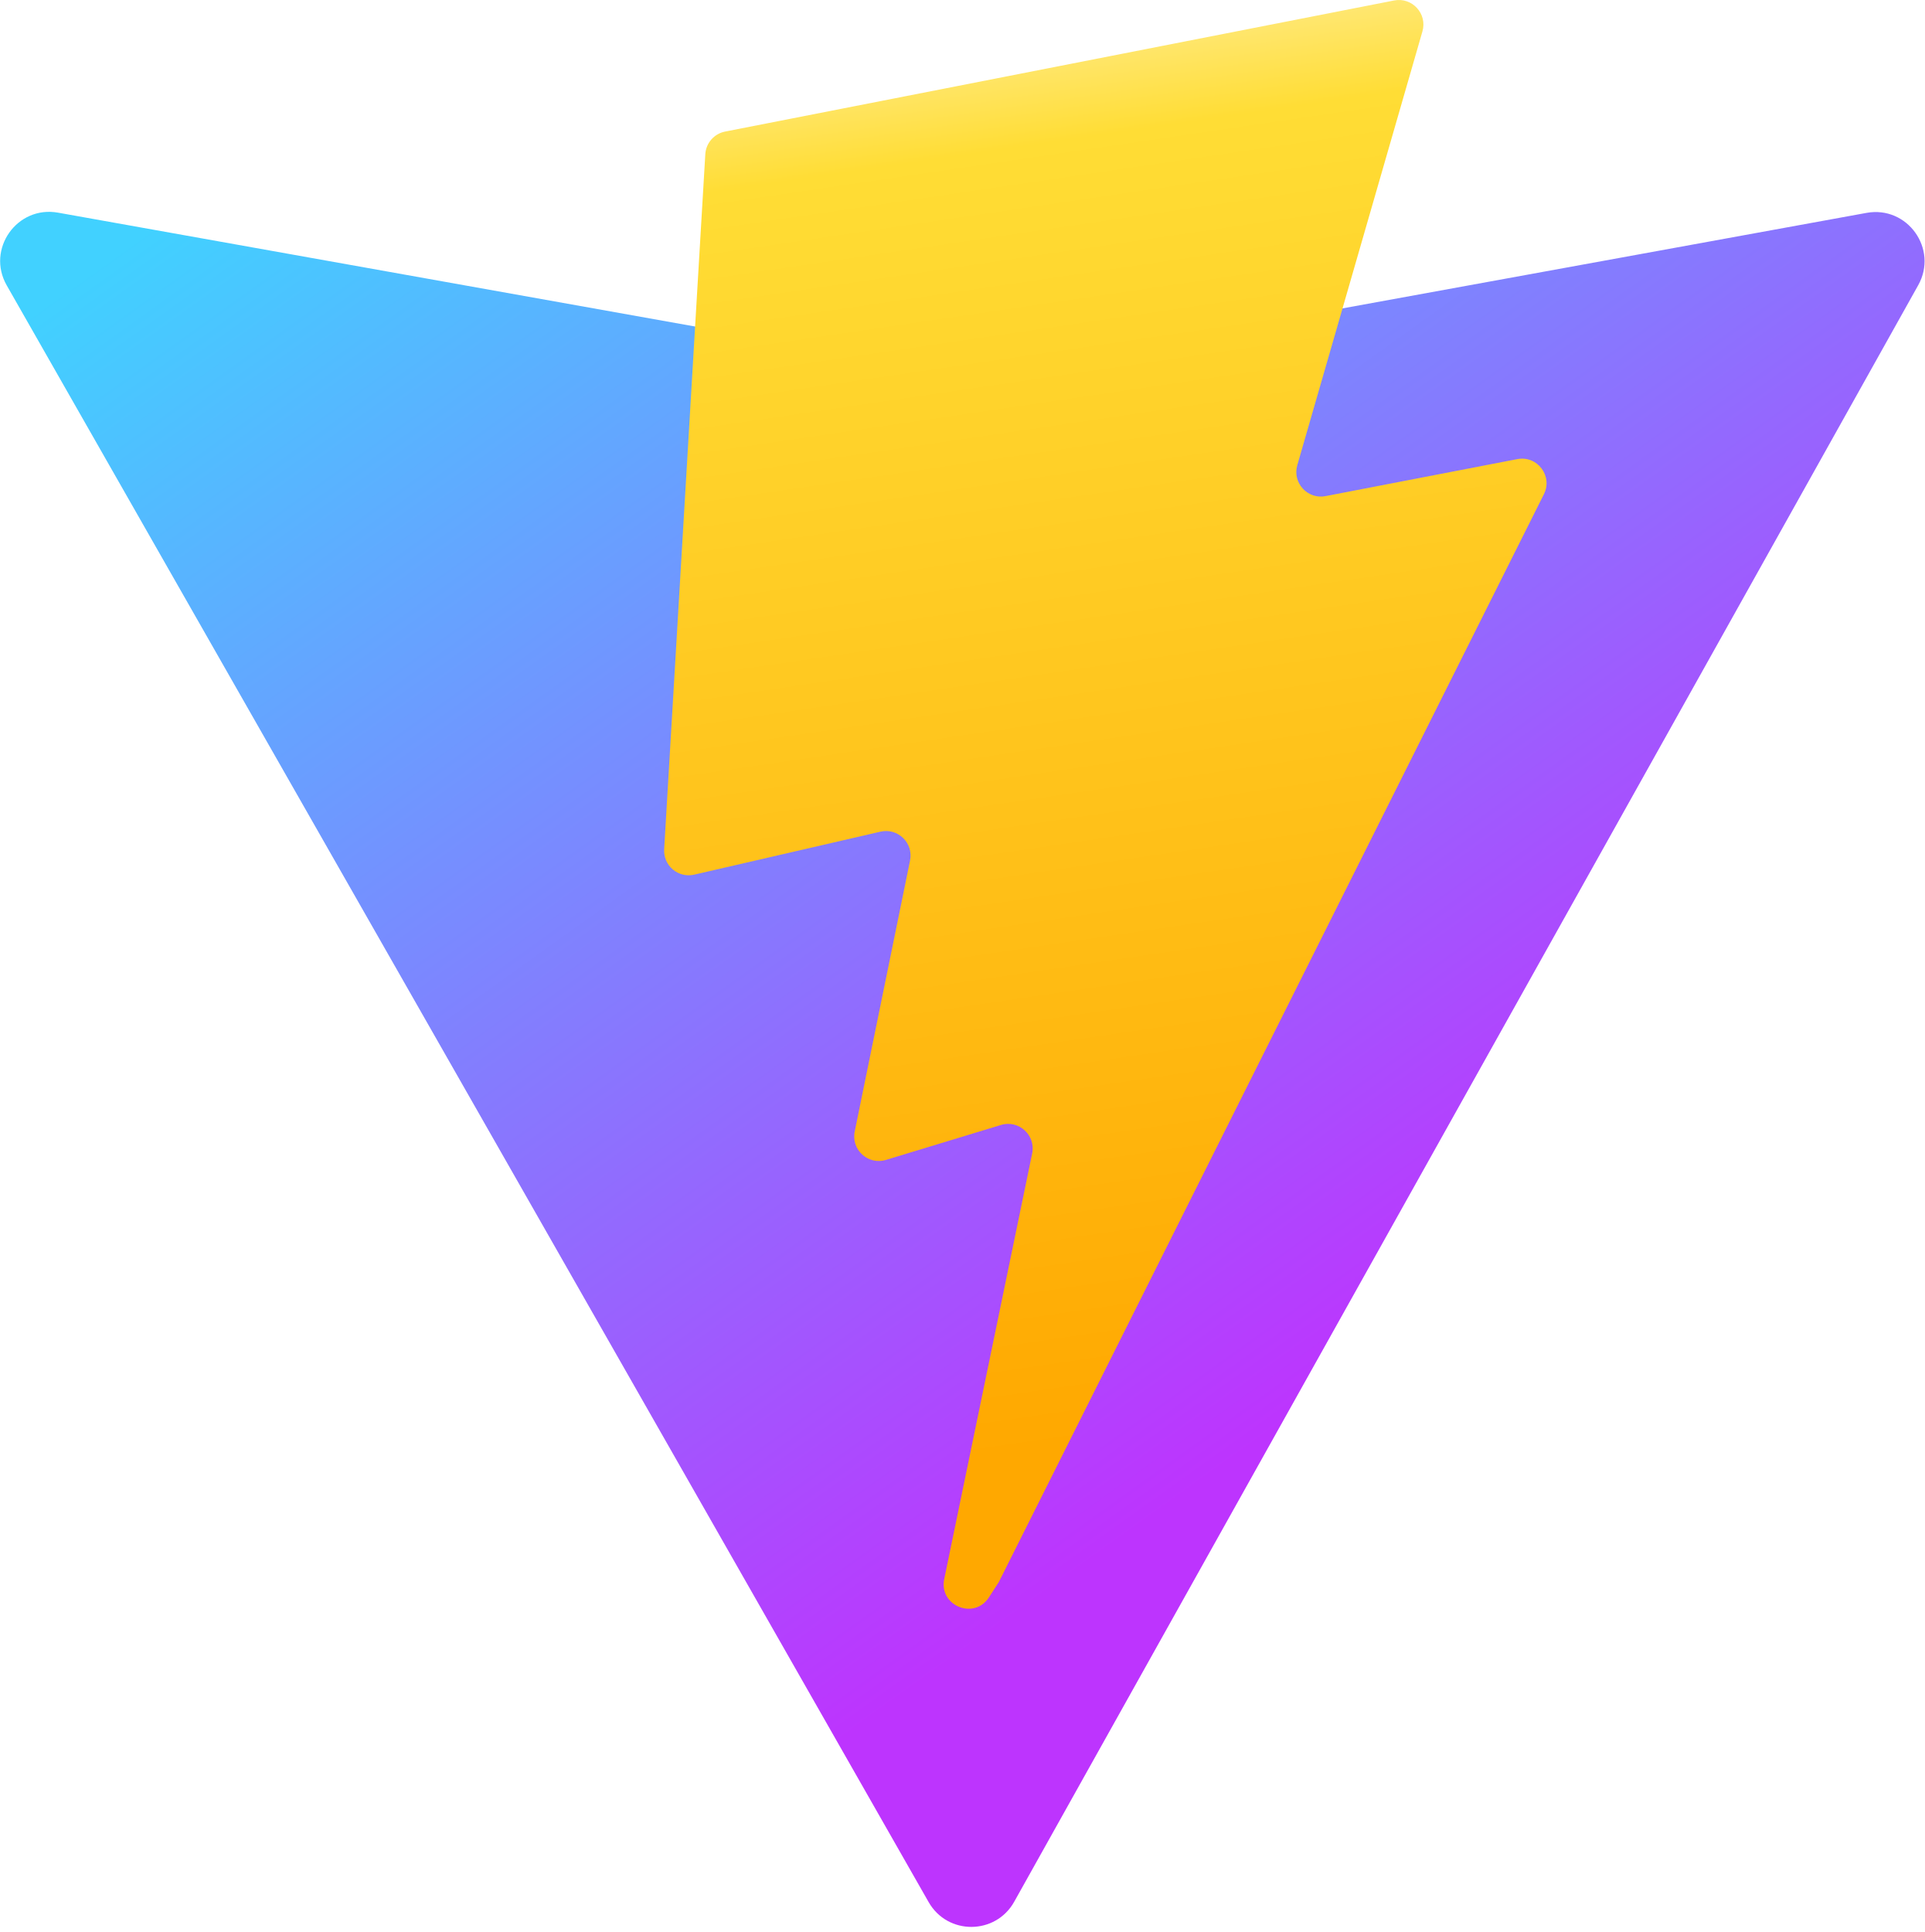
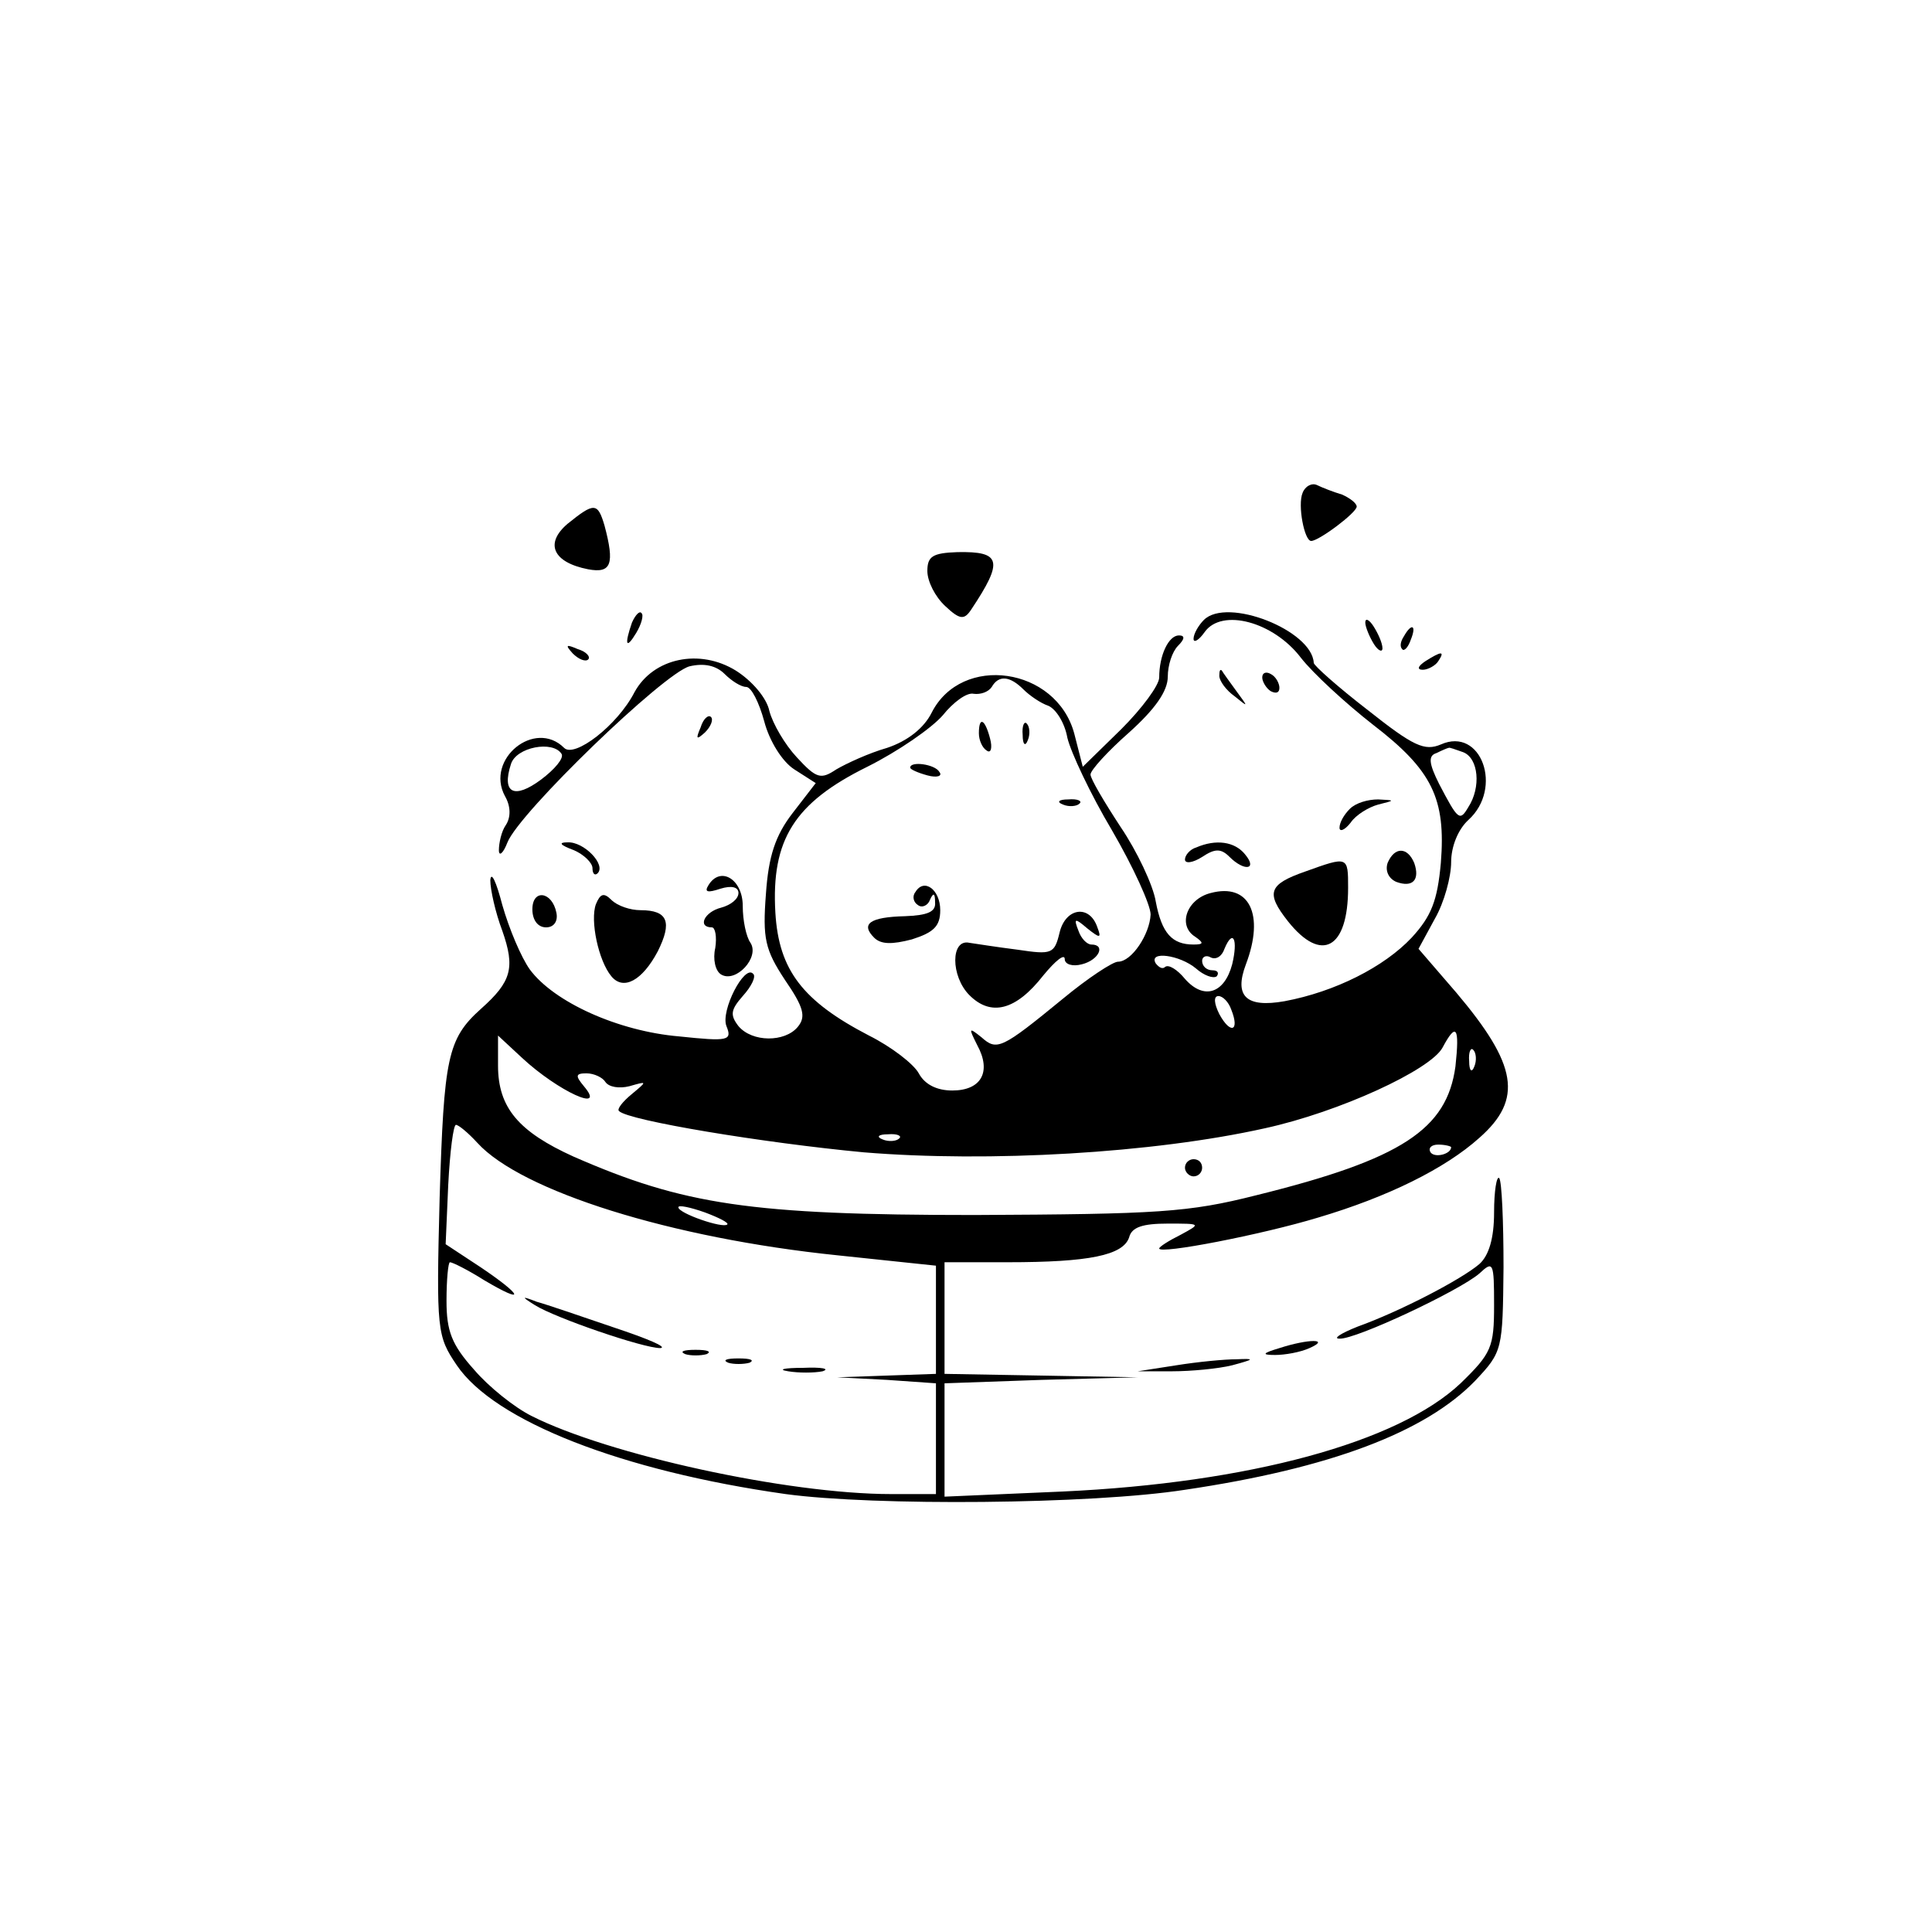
- <svg xmlns="http://www.w3.org/2000/svg" aria-hidden="true" role="img" class="iconify iconify--logos" width="31.88" height="32" preserveAspectRatio="xMidYMid meet" viewBox="0 0 256 257">
-   <defs>
-     <linearGradient id="IconifyId1813088fe1fbc01fb466" x1="-.828%" x2="57.636%" y1="7.652%" y2="78.411%">
-       <stop offset="0%" stop-color="#41D1FF" />
-       <stop offset="100%" stop-color="#BD34FE" />
-     </linearGradient>
-     <linearGradient id="IconifyId1813088fe1fbc01fb467" x1="43.376%" x2="50.316%" y1="2.242%" y2="89.03%">
-       <stop offset="0%" stop-color="#FFEA83" />
-       <stop offset="8.333%" stop-color="#FFDD35" />
-       <stop offset="100%" stop-color="#FFA800" />
-     </linearGradient>
-   </defs>
-   <path fill="url(#IconifyId1813088fe1fbc01fb466)" d="M255.153 37.938L134.897 252.976c-2.483 4.44-8.862 4.466-11.382.048L.875 37.958c-2.746-4.814 1.371-10.646 6.827-9.67l120.385 21.517a6.537 6.537 0 0 0 2.322-.004l117.867-21.483c5.438-.991 9.574 4.796 6.877 9.62Z" />
-   <path fill="url(#IconifyId1813088fe1fbc01fb467)" d="M185.432.063L96.44 17.501a3.268 3.268 0 0 0-2.634 3.014l-5.474 92.456a3.268 3.268 0 0 0 3.997 3.378l24.777-5.718c2.318-.535 4.413 1.507 3.936 3.838l-7.361 36.047c-.495 2.426 1.782 4.5 4.151 3.78l15.304-4.649c2.372-.72 4.652 1.36 4.15 3.788l-11.698 56.621c-.732 3.542 3.979 5.473 5.943 2.437l1.313-2.028l72.516-144.72c1.215-2.423-.88-5.186-3.54-4.672l-25.505 4.922c-2.396.462-4.435-1.77-3.759-4.114l16.646-57.705c.677-2.35-1.37-4.583-3.769-4.113Z" />
+ <svg xmlns="http://www.w3.org/2000/svg" version="1.0" width="225pt" height="225pt" viewBox="0 0 225 225" preserveAspectRatio="xMidYMid meet">
+   <g transform="translate(0,225) scale(0.1,-0.1)" fill="#000000" stroke="none">
+     <path d="M1517 1676 c-6 -14 2 -56 10 -56 9 0 53 33 53 40 0 4 -8 10 -17 14 -10 3 -23 8 -29 11 -6 3 -14 -1 -17 -9z" />
+     <path d="M661 1640 c-27 -23 -17 -45 24 -53 27 -5 31 6 19 51 -8 27 -12 27 -43 2z" />
+     <path d="M1080 1585 c0 -12 9 -30 21 -41 17 -16 22 -16 30 -4 38 57 35 68 -16 67 -29 -1 -35 -5 -35 -22z" />
+     <path d="M736 1525 c-9 -26 -7 -32 5 -12 6 10 9 21 6 23 -2 3 -7 -2 -11 -11z" />
+     <path d="M1402 1528 c-6 -6 -12 -16 -12 -22 0 -5 6 -2 13 8 20 28 80 12 112 -30 14 -18 52 -53 84 -78 69 -53 85 -86 79 -161 -4 -44 -11 -62 -34 -87 -32 -34 -89 -63 -148 -74 -45 -8 -59 6 -45 43 22 58 4 95 -41 83 -28 -7 -39 -38 -18 -51 10 -7 10 -9 -2 -9 -25 0 -37 13 -44 50 -3 19 -22 59 -41 87 -19 29 -35 56 -35 61 0 5 20 27 45 49 30 27 45 48 45 65 0 13 5 29 12 36 8 8 8 12 1 12 -12 0 -23 -23 -23 -49 0 -9 -20 -36 -44 -60 l-45 -44 -10 39 c-21 77 -131 93 -166 24 -9 -18 -28 -33 -52 -41 -21 -6 -47 -18 -59 -25 -18 -12 -23 -11 -46 14 -14 15 -28 39 -32 54 -3 15 -20 35 -39 47 -42 26 -96 15 -118 -25 -20 -39 -70 -77 -82 -65 -34 34 -92 -13 -69 -56 7 -12 7 -25 1 -34 -5 -7 -8 -21 -8 -29 0 -8 5 -4 10 9 14 35 182 197 212 205 17 4 31 1 41 -9 8 -8 19 -15 25 -15 6 0 15 -18 21 -40 6 -23 21 -47 35 -56 l25 -16 -27 -35 c-20 -26 -28 -50 -31 -94 -4 -52 -1 -65 22 -100 22 -32 25 -43 15 -55 -15 -18 -53 -18 -69 1 -10 13 -9 19 5 35 10 11 16 23 12 26 -10 11 -38 -43 -31 -61 7 -17 2 -18 -55 -12 -71 6 -146 40 -174 78 -10 14 -24 47 -32 75 -7 27 -13 40 -14 29 0 -11 6 -38 14 -59 15 -43 11 -59 -25 -91 -39 -35 -43 -57 -48 -220 -4 -155 -3 -161 20 -195 44 -65 192 -123 383 -150 103 -14 356 -12 465 5 169 25 280 67 338 127 32 34 32 36 33 132 0 54 -2 100 -5 104 -3 3 -6 -15 -6 -40 0 -30 -6 -50 -17 -60 -21 -18 -92 -55 -142 -73 -20 -8 -29 -14 -21 -14 19 -1 140 56 163 76 16 15 17 13 17 -37 0 -49 -3 -56 -39 -91 -73 -69 -247 -116 -463 -126 l-138 -6 0 66 0 66 113 4 112 3 -112 2 -113 2 0 65 0 65 74 0 c94 0 134 8 141 29 3 12 16 16 45 16 39 0 39 0 15 -13 -14 -7 -25 -14 -25 -16 0 -7 119 16 185 36 81 24 148 57 188 93 51 45 44 85 -27 169 l-44 51 19 35 c11 19 19 49 19 66 0 18 8 38 20 49 41 37 15 109 -32 88 -19 -8 -32 -2 -85 40 -35 27 -63 52 -63 55 -2 38 -101 77 -128 50z m-210 -81 c7 -7 20 -16 29 -19 9 -4 19 -20 22 -37 4 -17 27 -66 52 -108 25 -43 45 -87 45 -98 -1 -23 -22 -55 -38 -55 -6 0 -35 -19 -64 -43 -72 -59 -77 -61 -95 -45 -15 12 -15 11 -5 -9 17 -31 5 -53 -29 -53 -18 0 -32 7 -39 20 -6 11 -32 31 -58 44 -77 40 -105 76 -109 143 -5 85 22 128 107 170 36 18 75 45 88 60 12 15 28 27 36 25 8 -1 17 2 21 8 8 14 21 13 37 -3z m-538 -75 c3 -5 -8 -18 -24 -30 -31 -23 -46 -16 -35 18 6 20 49 28 59 12z m1050 2 c18 -7 21 -41 6 -64 -10 -17 -12 -15 -34 27 -12 24 -13 33 -3 36 6 3 13 6 14 6 1 1 8 -2 17 -5z m-269 -247 c-9 -34 -33 -42 -55 -17 -9 11 -19 17 -23 14 -3 -3 -7 -1 -11 4 -9 15 28 10 47 -6 9 -8 20 -12 24 -9 3 4 1 7 -5 7 -7 0 -12 5 -12 11 0 5 5 7 10 4 6 -3 13 1 16 10 10 24 16 11 9 -18z m-1 -53 c10 -25 -1 -29 -14 -5 -6 12 -7 21 -1 21 5 0 12 -7 15 -16z m261 -66 c-10 -73 -62 -108 -232 -150 -79 -20 -114 -22 -328 -23 -261 0 -339 12 -467 68 -64 29 -88 57 -88 106 l0 35 28 -26 c42 -39 99 -65 72 -33 -10 12 -10 15 3 15 9 0 19 -5 22 -10 4 -6 16 -8 28 -5 21 6 21 6 3 -9 -11 -9 -18 -18 -15 -20 11 -11 168 -37 285 -48 146 -12 337 -1 467 28 87 19 193 68 207 94 16 30 20 24 15 -22z m22 0 c-3 -8 -6 -5 -6 6 -1 11 2 17 5 13 3 -3 4 -12 1 -19z m-1161 -89 c51 -56 225 -111 420 -131 l114 -12 0 -63 0 -63 -57 -2 -58 -2 58 -3 57 -4 0 -64 0 -65 -52 0 c-121 0 -330 46 -419 91 -20 10 -50 34 -67 54 -26 29 -32 45 -32 80 0 25 2 45 4 45 3 0 21 -9 40 -21 49 -29 45 -18 -4 15 l-41 27 3 69 c2 39 6 70 9 70 3 0 14 -9 25 -21z m491 5 c-3 -3 -12 -4 -19 -1 -8 3 -5 6 6 6 11 1 17 -2 13 -5z m643 -10 c0 -8 -19 -13 -24 -6 -3 5 1 9 9 9 8 0 15 -2 15 -3z m-843 -90 c-5 -5 -57 13 -57 20 0 3 14 0 31 -6 16 -6 28 -12 26 -14z" />
+     <path d="M1140 1396 c0 -8 4 -17 9 -20 5 -4 7 3 4 14 -6 23 -13 26 -13 6z" />
+     <path d="M1191 1394 c0 -11 3 -14 6 -6 3 7 2 16 -1 19 -3 4 -6 -2 -5 -13z" />
+     <path d="M1060 1356 c0 -2 9 -6 20 -9 11 -3 18 -1 14 4 -5 9 -34 13 -34 5z" />
+     <path d="M1238 1313 c7 -3 16 -2 19 1 4 3 -2 6 -13 5 -11 0 -14 -3 -6 -6z" />
+     <path d="M1066 1211 c-4 -5 -2 -12 3 -15 5 -4 12 0 14 6 4 9 6 8 6 -3 1 -11 -9 -15 -35 -16 -41 -1 -52 -9 -36 -25 8 -8 21 -8 44 -2 25 8 33 15 33 34 0 24 -19 38 -29 21z" />
+     <path d="M1234 1164 c-6 -25 -9 -26 -49 -20 -24 3 -49 7 -56 8 -22 5 -22 -39 0 -61 25 -25 54 -18 86 23 14 17 25 26 25 19 0 -6 9 -9 20 -6 20 5 28 23 11 23 -5 0 -12 7 -15 16 -6 15 -4 15 10 3 15 -12 17 -12 12 1 -9 27 -37 23 -44 -6z" />
+     <path d="M1380 890 c0 -5 5 -10 10 -10 6 0 10 5 10 10 0 6 -4 10 -10 10 -5 0 -10 -4 -10 -10z" />
+     <path d="M623 730 c24 -15 126 -50 146 -50 9 1 -15 11 -54 24 -38 13 -79 27 -90 30 -18 7 -18 6 -2 -4z" />
+     <path d="M798 673 c6 -2 18 -2 25 0 6 3 1 5 -13 5 -14 0 -19 -2 -12 -5z" />
+     <path d="M848 663 c6 -2 18 -2 25 0 6 3 1 5 -13 5 -14 0 -19 -2 -12 -5z" />
+     <path d="M918 653 c12 -2 30 -2 40 0 9 3 -1 5 -23 4 -22 0 -30 -2 -17 -4z" />
+     <path d="M1590 1525 c0 -5 5 -17 10 -25 5 -8 10 -10 10 -5 0 6 -5 17 -10 25 -5 8 -10 11 -10 5z" />
+     <path d="M1635 1509 c-4 -6 -5 -12 -2 -15 2 -3 7 2 10 11 7 17 1 20 -8 4z" />
+     <path d="M667 1489 c7 -7 15 -10 18 -7 3 3 -2 9 -12 12 -14 6 -15 5 -6 -5z" />
+     <path d="M1660 1480 c-9 -6 -10 -10 -3 -10 6 0 15 5 18 10 8 12 4 12 -15 0z" />
+     <path d="M1420 1463 c0 -6 8 -17 18 -24 16 -13 16 -13 2 6 -8 11 -16 22 -17 24 -2 2 -3 0 -3 -6z" />
+     <path d="M1470 1461 c0 -5 5 -13 10 -16 6 -3 10 -2 10 4 0 5 -4 13 -10 16 -5 3 -10 2 -10 -4z" />
+     <path d="M816 1403 c-6 -14 -5 -15 5 -6 7 7 10 15 7 18 -3 3 -9 -2 -12 -12z" />
+     <path d="M1572 1308 c-7 -7 -12 -16 -12 -22 0 -5 6 -3 13 6 6 9 21 18 32 21 20 5 20 5 0 6 -12 0 -26 -4 -33 -11z" />
+     <path d="M668 1260 c12 -5 22 -15 22 -21 0 -7 3 -9 6 -6 10 10 -16 37 -35 36 -11 0 -9 -3 7 -9z" />
+     <path d="M1393 1263 c-7 -2 -13 -9 -13 -14 0 -5 9 -4 20 3 15 10 22 10 32 0 17 -17 33 -15 18 3 -12 15 -34 18 -57 8z" />
+     <path d="M1616 1245 c-3 -9 1 -18 10 -22 19 -7 28 2 21 22 -8 19 -23 19 -31 0z" />
+     <path d="M1520 1235 c-43 -15 -46 -25 -20 -58 39 -49 70 -32 70 39 0 37 0 37 -50 19z" />
+     <path d="M825 1219 c-5 -8 -1 -9 14 -4 13 4 21 2 21 -5 0 -7 -9 -14 -20 -17 -20 -5 -28 -23 -11 -23 4 0 6 -11 4 -24 -3 -13 0 -27 7 -31 17 -10 45 20 34 37 -5 7 -9 26 -9 43 0 31 -26 47 -40 24z" />
+     <path d="M620 1191 c0 -12 6 -21 16 -21 9 0 14 7 12 17 -5 25 -28 28 -28 4z" />
+     <path d="M694 1197 c-7 -19 3 -66 18 -84 14 -17 36 -5 54 29 17 34 12 48 -20 48 -12 0 -27 5 -34 12 -9 9 -13 7 -18 -5z" />
+     <path d="M1490 680 c-20 -6 -21 -8 -5 -8 11 0 29 3 40 8 25 11 -1 11 -35 0z" />
+     <path d="M1370 660 l-45 -7 40 0 c22 0 54 3 70 7 26 7 27 8 5 7 -14 0 -45 -3 -70 -7z" />
+   </g>
</svg>
